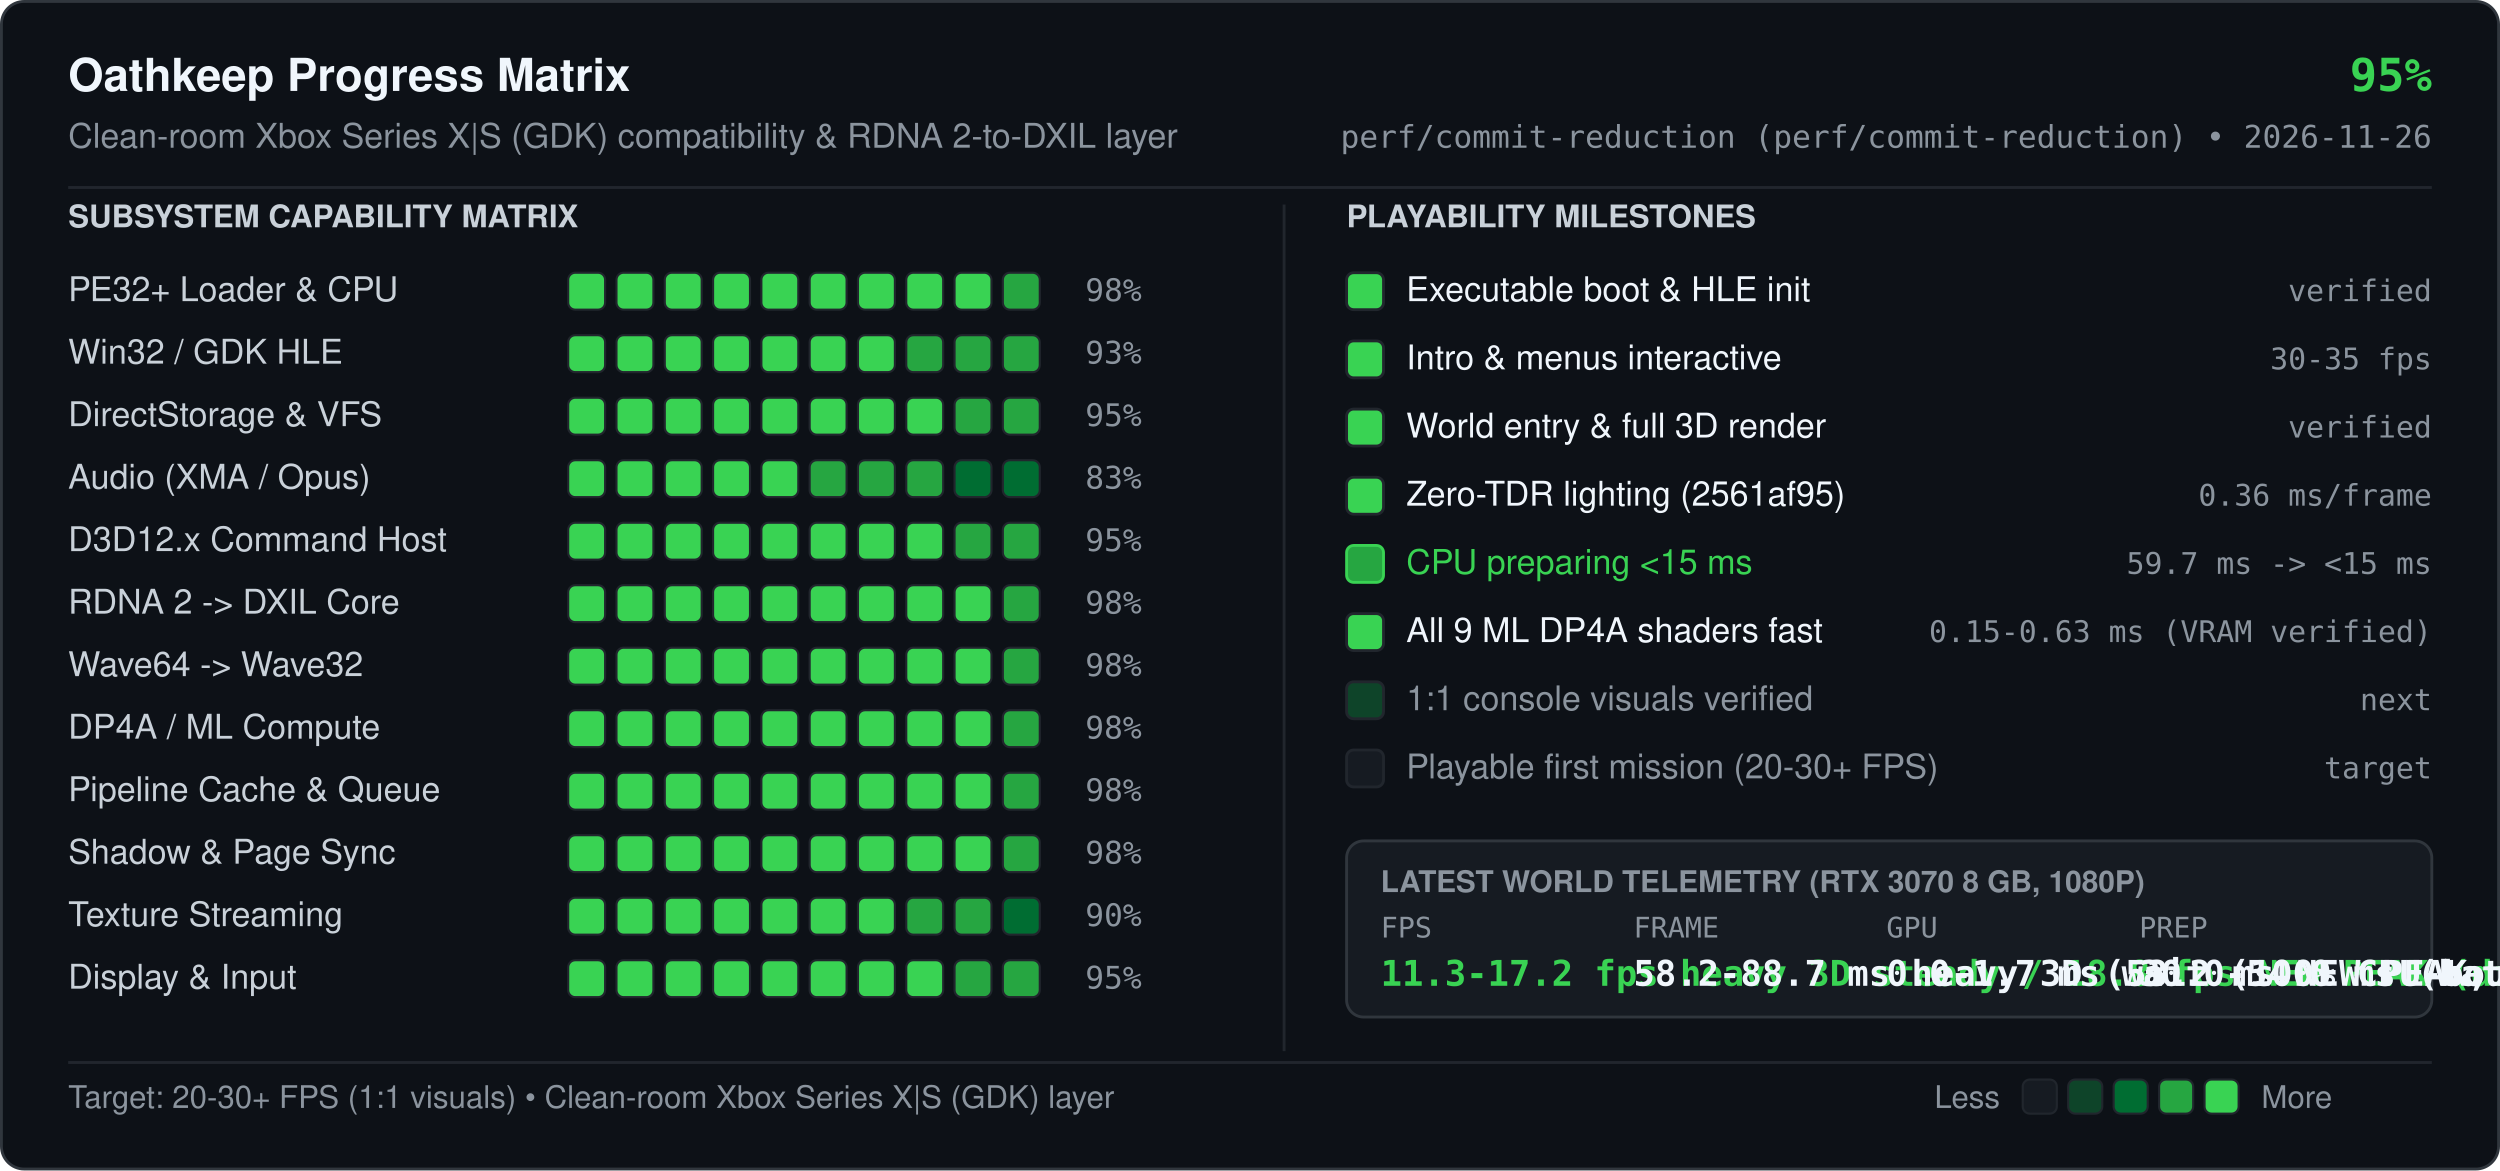
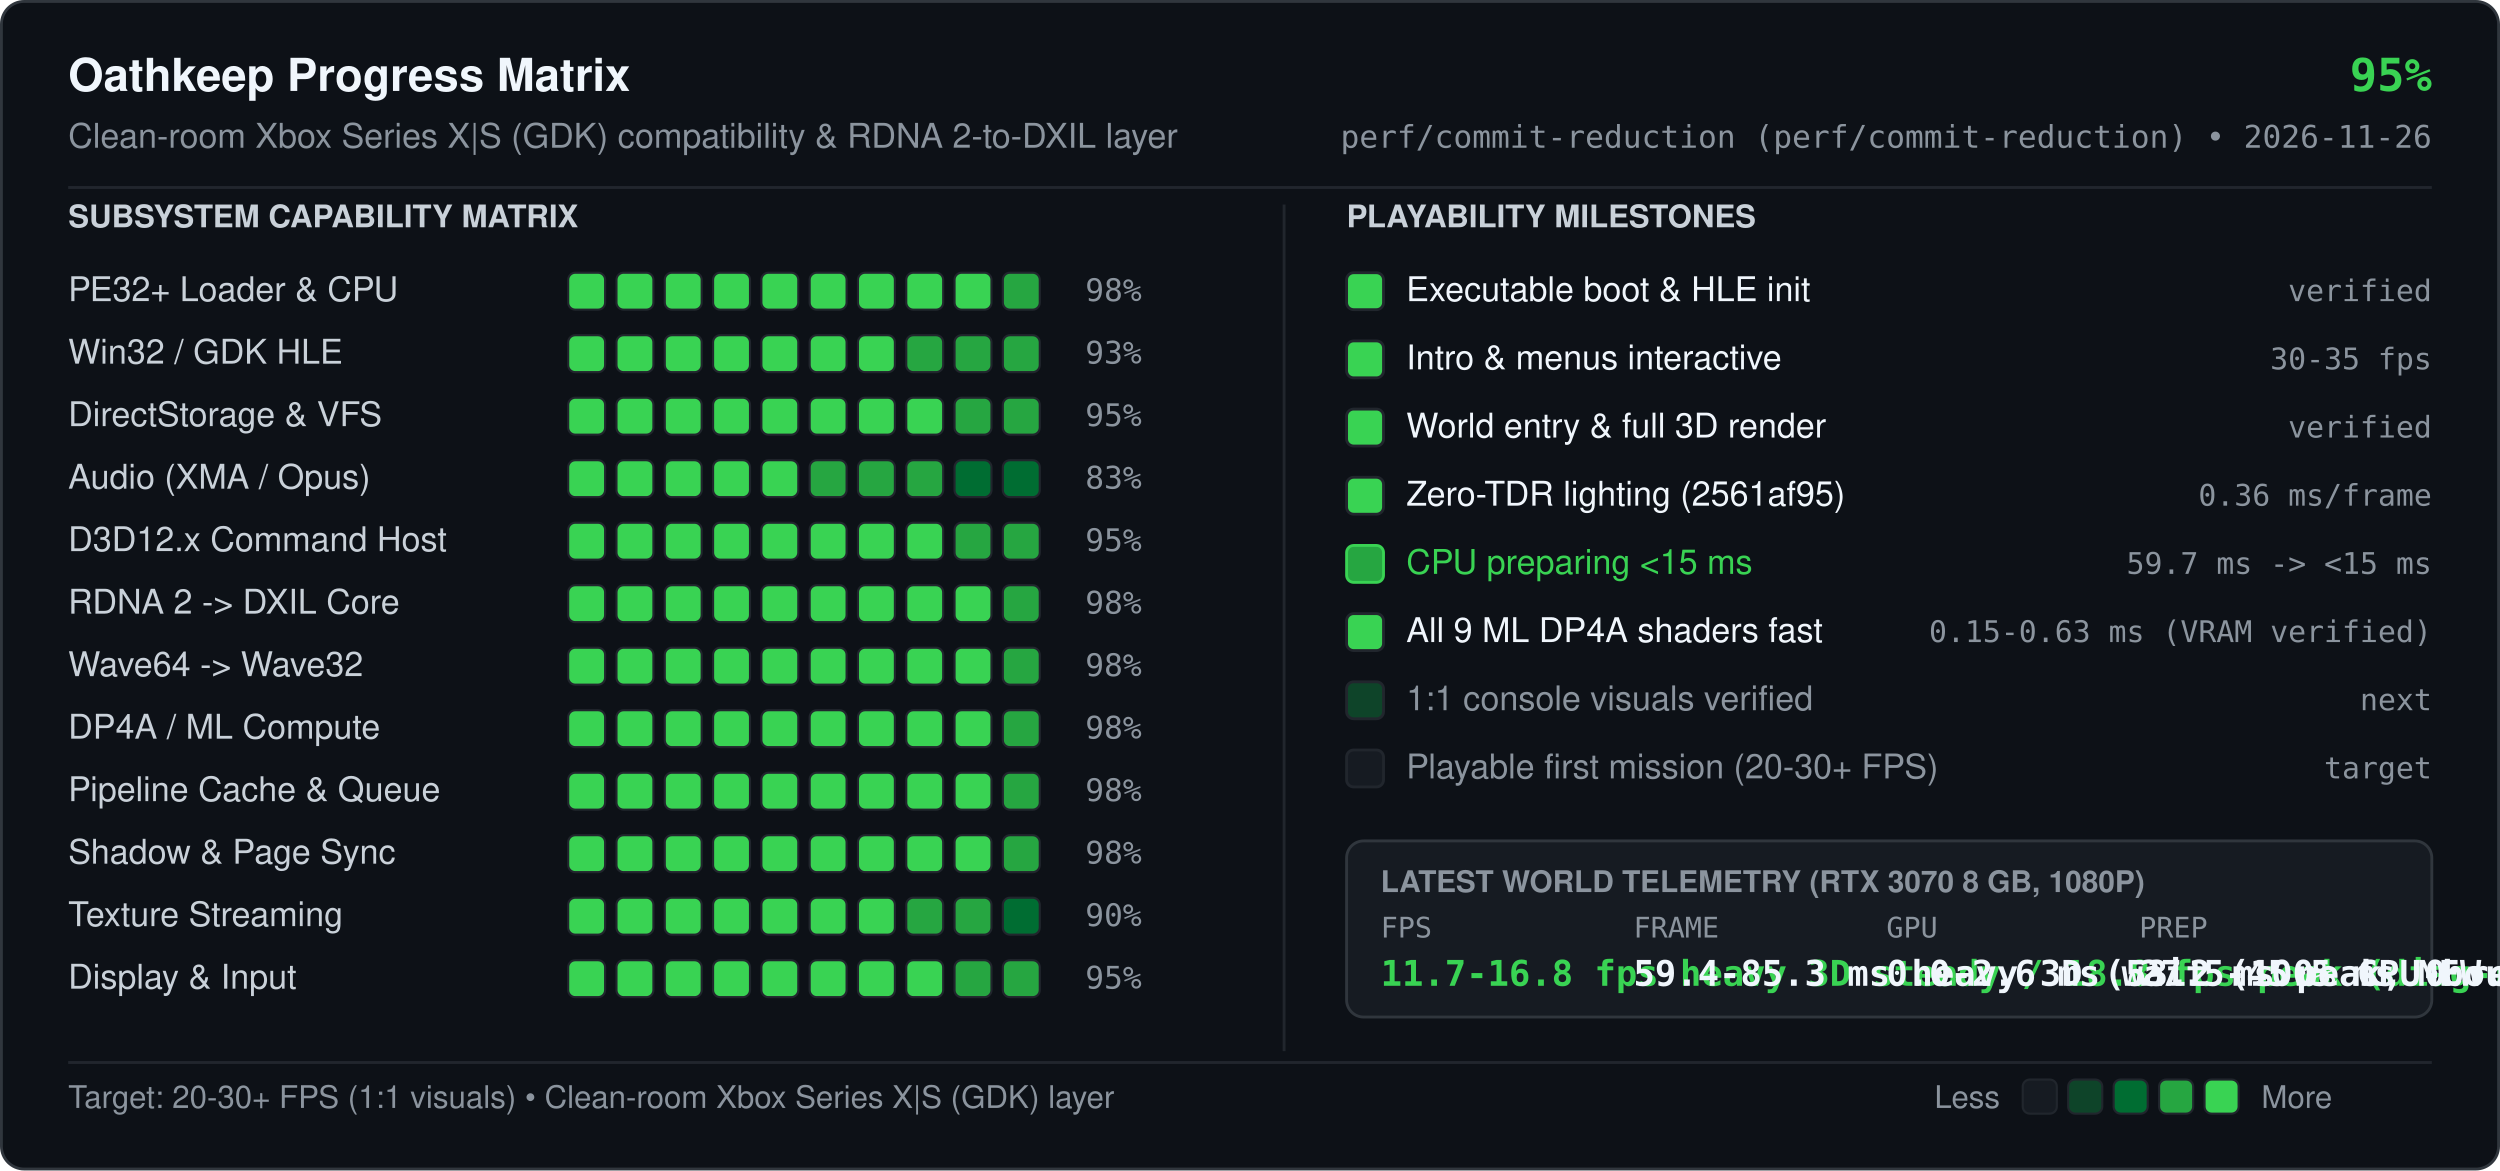
<svg xmlns="http://www.w3.org/2000/svg" width="880" height="412" viewBox="0 0 880 412" role="img" aria-label="Oathkeep Compatibility and Performance Progress">
  <defs>
    <style>text { font-family: -apple-system, BlinkMacSystemFont, 'Segoe UI', Helvetica, Arial, sans-serif; } .mono { font-family: ui-monospace, SFMono-Regular, Menlo, Consolas, monospace; }</style>
  </defs>
  <rect x="0.5" y="0.5" width="879" height="411" rx="8" fill="#0d1117" stroke="#30363d" />
  <text x="24" y="32" fill="#f0f6fc" font-size="16" font-weight="600">Oathkeep Progress Matrix</text>
  <text x="24" y="52" fill="#8b949e" font-size="12">Clean-room Xbox Series X|S (GDK) compatibility &amp; RDNA 2-to-DXIL layer</text>
  <text x="856" y="32" text-anchor="end" fill="#39d353" font-size="16" font-weight="700" class="mono">95%</text>
  <text x="856" y="52" text-anchor="end" fill="#8b949e" font-size="11" class="mono">perf/commit-reduction (perf/commit-reduction) • 2026-11-26</text>
  <line x1="24" y1="66" x2="856" y2="66" stroke="#21262d" />
  <text x="24" y="80" fill="#c9d1d9" font-size="11" font-weight="600">SUBSYSTEM CAPABILITY MATRIX</text>
  <text x="24" y="106" fill="#c9d1d9" font-size="12">PE32+ Loader &amp; CPU</text>
  <rect x="200" y="96" width="13" height="13" rx="2.5" fill="#39d353" stroke="#21262d" stroke-width="0.75" />
  <rect x="217" y="96" width="13" height="13" rx="2.5" fill="#39d353" stroke="#21262d" stroke-width="0.75" />
  <rect x="234" y="96" width="13" height="13" rx="2.5" fill="#39d353" stroke="#21262d" stroke-width="0.75" />
  <rect x="251" y="96" width="13" height="13" rx="2.5" fill="#39d353" stroke="#21262d" stroke-width="0.75" />
  <rect x="268" y="96" width="13" height="13" rx="2.5" fill="#39d353" stroke="#21262d" stroke-width="0.75" />
  <rect x="285" y="96" width="13" height="13" rx="2.5" fill="#39d353" stroke="#21262d" stroke-width="0.75" />
  <rect x="302" y="96" width="13" height="13" rx="2.5" fill="#39d353" stroke="#21262d" stroke-width="0.75" />
  <rect x="319" y="96" width="13" height="13" rx="2.5" fill="#39d353" stroke="#21262d" stroke-width="0.75" />
  <rect x="336" y="96" width="13" height="13" rx="2.5" fill="#39d353" stroke="#21262d" stroke-width="0.75" />
  <rect x="353" y="96" width="13" height="13" rx="2.5" fill="#26a641" stroke="#21262d" stroke-width="0.75" />
  <text x="382" y="106" fill="#8b949e" font-size="11" class="mono"> 98%</text>
  <text x="24" y="128" fill="#c9d1d9" font-size="12">Win32 / GDK HLE</text>
  <rect x="200" y="118" width="13" height="13" rx="2.5" fill="#39d353" stroke="#21262d" stroke-width="0.75" />
  <rect x="217" y="118" width="13" height="13" rx="2.5" fill="#39d353" stroke="#21262d" stroke-width="0.75" />
  <rect x="234" y="118" width="13" height="13" rx="2.5" fill="#39d353" stroke="#21262d" stroke-width="0.75" />
  <rect x="251" y="118" width="13" height="13" rx="2.5" fill="#39d353" stroke="#21262d" stroke-width="0.75" />
  <rect x="268" y="118" width="13" height="13" rx="2.5" fill="#39d353" stroke="#21262d" stroke-width="0.75" />
  <rect x="285" y="118" width="13" height="13" rx="2.5" fill="#39d353" stroke="#21262d" stroke-width="0.75" />
  <rect x="302" y="118" width="13" height="13" rx="2.5" fill="#39d353" stroke="#21262d" stroke-width="0.75" />
  <rect x="319" y="118" width="13" height="13" rx="2.5" fill="#26a641" stroke="#21262d" stroke-width="0.75" />
  <rect x="336" y="118" width="13" height="13" rx="2.5" fill="#26a641" stroke="#21262d" stroke-width="0.75" />
  <rect x="353" y="118" width="13" height="13" rx="2.5" fill="#26a641" stroke="#21262d" stroke-width="0.75" />
  <text x="382" y="128" fill="#8b949e" font-size="11" class="mono"> 93%</text>
  <text x="24" y="150" fill="#c9d1d9" font-size="12">DirectStorage &amp; VFS</text>
  <rect x="200" y="140" width="13" height="13" rx="2.5" fill="#39d353" stroke="#21262d" stroke-width="0.75" />
  <rect x="217" y="140" width="13" height="13" rx="2.5" fill="#39d353" stroke="#21262d" stroke-width="0.75" />
  <rect x="234" y="140" width="13" height="13" rx="2.5" fill="#39d353" stroke="#21262d" stroke-width="0.75" />
  <rect x="251" y="140" width="13" height="13" rx="2.5" fill="#39d353" stroke="#21262d" stroke-width="0.75" />
  <rect x="268" y="140" width="13" height="13" rx="2.5" fill="#39d353" stroke="#21262d" stroke-width="0.75" />
  <rect x="285" y="140" width="13" height="13" rx="2.5" fill="#39d353" stroke="#21262d" stroke-width="0.75" />
  <rect x="302" y="140" width="13" height="13" rx="2.5" fill="#39d353" stroke="#21262d" stroke-width="0.75" />
  <rect x="319" y="140" width="13" height="13" rx="2.5" fill="#39d353" stroke="#21262d" stroke-width="0.75" />
  <rect x="336" y="140" width="13" height="13" rx="2.5" fill="#26a641" stroke="#21262d" stroke-width="0.75" />
  <rect x="353" y="140" width="13" height="13" rx="2.5" fill="#26a641" stroke="#21262d" stroke-width="0.75" />
  <text x="382" y="150" fill="#8b949e" font-size="11" class="mono"> 95%</text>
  <text x="24" y="172" fill="#c9d1d9" font-size="12">Audio (XMA / Opus)</text>
  <rect x="200" y="162" width="13" height="13" rx="2.5" fill="#39d353" stroke="#21262d" stroke-width="0.75" />
  <rect x="217" y="162" width="13" height="13" rx="2.5" fill="#39d353" stroke="#21262d" stroke-width="0.75" />
  <rect x="234" y="162" width="13" height="13" rx="2.5" fill="#39d353" stroke="#21262d" stroke-width="0.75" />
  <rect x="251" y="162" width="13" height="13" rx="2.5" fill="#39d353" stroke="#21262d" stroke-width="0.75" />
  <rect x="268" y="162" width="13" height="13" rx="2.5" fill="#39d353" stroke="#21262d" stroke-width="0.75" />
  <rect x="285" y="162" width="13" height="13" rx="2.5" fill="#26a641" stroke="#21262d" stroke-width="0.75" />
  <rect x="302" y="162" width="13" height="13" rx="2.5" fill="#26a641" stroke="#21262d" stroke-width="0.75" />
  <rect x="319" y="162" width="13" height="13" rx="2.5" fill="#26a641" stroke="#21262d" stroke-width="0.75" />
  <rect x="336" y="162" width="13" height="13" rx="2.5" fill="#006d32" stroke="#21262d" stroke-width="0.75" />
  <rect x="353" y="162" width="13" height="13" rx="2.5" fill="#006d32" stroke="#21262d" stroke-width="0.75" />
  <text x="382" y="172" fill="#8b949e" font-size="11" class="mono"> 83%</text>
  <text x="24" y="194" fill="#c9d1d9" font-size="12">D3D12.x Command Host</text>
  <rect x="200" y="184" width="13" height="13" rx="2.5" fill="#39d353" stroke="#21262d" stroke-width="0.75" />
  <rect x="217" y="184" width="13" height="13" rx="2.5" fill="#39d353" stroke="#21262d" stroke-width="0.75" />
  <rect x="234" y="184" width="13" height="13" rx="2.5" fill="#39d353" stroke="#21262d" stroke-width="0.75" />
  <rect x="251" y="184" width="13" height="13" rx="2.5" fill="#39d353" stroke="#21262d" stroke-width="0.75" />
  <rect x="268" y="184" width="13" height="13" rx="2.5" fill="#39d353" stroke="#21262d" stroke-width="0.75" />
  <rect x="285" y="184" width="13" height="13" rx="2.5" fill="#39d353" stroke="#21262d" stroke-width="0.75" />
  <rect x="302" y="184" width="13" height="13" rx="2.5" fill="#39d353" stroke="#21262d" stroke-width="0.75" />
  <rect x="319" y="184" width="13" height="13" rx="2.5" fill="#39d353" stroke="#21262d" stroke-width="0.75" />
  <rect x="336" y="184" width="13" height="13" rx="2.5" fill="#26a641" stroke="#21262d" stroke-width="0.75" />
  <rect x="353" y="184" width="13" height="13" rx="2.5" fill="#26a641" stroke="#21262d" stroke-width="0.75" />
  <text x="382" y="194" fill="#8b949e" font-size="11" class="mono"> 95%</text>
  <text x="24" y="216" fill="#c9d1d9" font-size="12">RDNA 2 -&gt; DXIL Core</text>
  <rect x="200" y="206" width="13" height="13" rx="2.5" fill="#39d353" stroke="#21262d" stroke-width="0.75" />
  <rect x="217" y="206" width="13" height="13" rx="2.5" fill="#39d353" stroke="#21262d" stroke-width="0.75" />
  <rect x="234" y="206" width="13" height="13" rx="2.5" fill="#39d353" stroke="#21262d" stroke-width="0.75" />
  <rect x="251" y="206" width="13" height="13" rx="2.5" fill="#39d353" stroke="#21262d" stroke-width="0.75" />
  <rect x="268" y="206" width="13" height="13" rx="2.5" fill="#39d353" stroke="#21262d" stroke-width="0.75" />
  <rect x="285" y="206" width="13" height="13" rx="2.5" fill="#39d353" stroke="#21262d" stroke-width="0.75" />
  <rect x="302" y="206" width="13" height="13" rx="2.5" fill="#39d353" stroke="#21262d" stroke-width="0.75" />
  <rect x="319" y="206" width="13" height="13" rx="2.5" fill="#39d353" stroke="#21262d" stroke-width="0.75" />
  <rect x="336" y="206" width="13" height="13" rx="2.5" fill="#39d353" stroke="#21262d" stroke-width="0.75" />
  <rect x="353" y="206" width="13" height="13" rx="2.5" fill="#26a641" stroke="#21262d" stroke-width="0.75" />
  <text x="382" y="216" fill="#8b949e" font-size="11" class="mono"> 98%</text>
  <text x="24" y="238" fill="#c9d1d9" font-size="12">Wave64 -&gt; Wave32</text>
  <rect x="200" y="228" width="13" height="13" rx="2.5" fill="#39d353" stroke="#21262d" stroke-width="0.75" />
  <rect x="217" y="228" width="13" height="13" rx="2.5" fill="#39d353" stroke="#21262d" stroke-width="0.75" />
  <rect x="234" y="228" width="13" height="13" rx="2.5" fill="#39d353" stroke="#21262d" stroke-width="0.75" />
  <rect x="251" y="228" width="13" height="13" rx="2.5" fill="#39d353" stroke="#21262d" stroke-width="0.75" />
  <rect x="268" y="228" width="13" height="13" rx="2.5" fill="#39d353" stroke="#21262d" stroke-width="0.75" />
  <rect x="285" y="228" width="13" height="13" rx="2.5" fill="#39d353" stroke="#21262d" stroke-width="0.75" />
  <rect x="302" y="228" width="13" height="13" rx="2.5" fill="#39d353" stroke="#21262d" stroke-width="0.75" />
  <rect x="319" y="228" width="13" height="13" rx="2.5" fill="#39d353" stroke="#21262d" stroke-width="0.75" />
  <rect x="336" y="228" width="13" height="13" rx="2.5" fill="#39d353" stroke="#21262d" stroke-width="0.75" />
  <rect x="353" y="228" width="13" height="13" rx="2.5" fill="#26a641" stroke="#21262d" stroke-width="0.75" />
  <text x="382" y="238" fill="#8b949e" font-size="11" class="mono"> 98%</text>
  <text x="24" y="260" fill="#c9d1d9" font-size="12">DP4A / ML Compute</text>
  <rect x="200" y="250" width="13" height="13" rx="2.5" fill="#39d353" stroke="#21262d" stroke-width="0.75" />
  <rect x="217" y="250" width="13" height="13" rx="2.5" fill="#39d353" stroke="#21262d" stroke-width="0.75" />
  <rect x="234" y="250" width="13" height="13" rx="2.5" fill="#39d353" stroke="#21262d" stroke-width="0.75" />
  <rect x="251" y="250" width="13" height="13" rx="2.5" fill="#39d353" stroke="#21262d" stroke-width="0.75" />
  <rect x="268" y="250" width="13" height="13" rx="2.5" fill="#39d353" stroke="#21262d" stroke-width="0.75" />
  <rect x="285" y="250" width="13" height="13" rx="2.5" fill="#39d353" stroke="#21262d" stroke-width="0.75" />
  <rect x="302" y="250" width="13" height="13" rx="2.5" fill="#39d353" stroke="#21262d" stroke-width="0.75" />
  <rect x="319" y="250" width="13" height="13" rx="2.5" fill="#39d353" stroke="#21262d" stroke-width="0.75" />
  <rect x="336" y="250" width="13" height="13" rx="2.5" fill="#39d353" stroke="#21262d" stroke-width="0.75" />
  <rect x="353" y="250" width="13" height="13" rx="2.5" fill="#26a641" stroke="#21262d" stroke-width="0.75" />
  <text x="382" y="260" fill="#8b949e" font-size="11" class="mono"> 98%</text>
  <text x="24" y="282" fill="#c9d1d9" font-size="12">Pipeline Cache &amp; Queue</text>
  <rect x="200" y="272" width="13" height="13" rx="2.5" fill="#39d353" stroke="#21262d" stroke-width="0.75" />
  <rect x="217" y="272" width="13" height="13" rx="2.5" fill="#39d353" stroke="#21262d" stroke-width="0.75" />
  <rect x="234" y="272" width="13" height="13" rx="2.5" fill="#39d353" stroke="#21262d" stroke-width="0.75" />
  <rect x="251" y="272" width="13" height="13" rx="2.5" fill="#39d353" stroke="#21262d" stroke-width="0.75" />
  <rect x="268" y="272" width="13" height="13" rx="2.5" fill="#39d353" stroke="#21262d" stroke-width="0.75" />
  <rect x="285" y="272" width="13" height="13" rx="2.5" fill="#39d353" stroke="#21262d" stroke-width="0.75" />
  <rect x="302" y="272" width="13" height="13" rx="2.5" fill="#39d353" stroke="#21262d" stroke-width="0.75" />
  <rect x="319" y="272" width="13" height="13" rx="2.5" fill="#39d353" stroke="#21262d" stroke-width="0.75" />
  <rect x="336" y="272" width="13" height="13" rx="2.5" fill="#39d353" stroke="#21262d" stroke-width="0.75" />
  <rect x="353" y="272" width="13" height="13" rx="2.5" fill="#26a641" stroke="#21262d" stroke-width="0.75" />
  <text x="382" y="282" fill="#8b949e" font-size="11" class="mono"> 98%</text>
  <text x="24" y="304" fill="#c9d1d9" font-size="12">Shadow &amp; Page Sync</text>
  <rect x="200" y="294" width="13" height="13" rx="2.5" fill="#39d353" stroke="#21262d" stroke-width="0.75" />
  <rect x="217" y="294" width="13" height="13" rx="2.5" fill="#39d353" stroke="#21262d" stroke-width="0.75" />
  <rect x="234" y="294" width="13" height="13" rx="2.5" fill="#39d353" stroke="#21262d" stroke-width="0.75" />
  <rect x="251" y="294" width="13" height="13" rx="2.5" fill="#39d353" stroke="#21262d" stroke-width="0.75" />
  <rect x="268" y="294" width="13" height="13" rx="2.5" fill="#39d353" stroke="#21262d" stroke-width="0.75" />
  <rect x="285" y="294" width="13" height="13" rx="2.5" fill="#39d353" stroke="#21262d" stroke-width="0.75" />
  <rect x="302" y="294" width="13" height="13" rx="2.5" fill="#39d353" stroke="#21262d" stroke-width="0.75" />
  <rect x="319" y="294" width="13" height="13" rx="2.5" fill="#39d353" stroke="#21262d" stroke-width="0.75" />
  <rect x="336" y="294" width="13" height="13" rx="2.5" fill="#39d353" stroke="#21262d" stroke-width="0.75" />
  <rect x="353" y="294" width="13" height="13" rx="2.5" fill="#26a641" stroke="#21262d" stroke-width="0.75" />
  <text x="382" y="304" fill="#8b949e" font-size="11" class="mono"> 98%</text>
  <text x="24" y="326" fill="#c9d1d9" font-size="12">Texture Streaming</text>
  <rect x="200" y="316" width="13" height="13" rx="2.5" fill="#39d353" stroke="#21262d" stroke-width="0.75" />
  <rect x="217" y="316" width="13" height="13" rx="2.5" fill="#39d353" stroke="#21262d" stroke-width="0.75" />
  <rect x="234" y="316" width="13" height="13" rx="2.5" fill="#39d353" stroke="#21262d" stroke-width="0.75" />
  <rect x="251" y="316" width="13" height="13" rx="2.5" fill="#39d353" stroke="#21262d" stroke-width="0.75" />
  <rect x="268" y="316" width="13" height="13" rx="2.5" fill="#39d353" stroke="#21262d" stroke-width="0.75" />
  <rect x="285" y="316" width="13" height="13" rx="2.5" fill="#39d353" stroke="#21262d" stroke-width="0.75" />
  <rect x="302" y="316" width="13" height="13" rx="2.5" fill="#39d353" stroke="#21262d" stroke-width="0.75" />
  <rect x="319" y="316" width="13" height="13" rx="2.5" fill="#26a641" stroke="#21262d" stroke-width="0.75" />
  <rect x="336" y="316" width="13" height="13" rx="2.5" fill="#26a641" stroke="#21262d" stroke-width="0.75" />
  <rect x="353" y="316" width="13" height="13" rx="2.5" fill="#006d32" stroke="#21262d" stroke-width="0.75" />
  <text x="382" y="326" fill="#8b949e" font-size="11" class="mono"> 90%</text>
  <text x="24" y="348" fill="#c9d1d9" font-size="12">Display &amp; Input</text>
  <rect x="200" y="338" width="13" height="13" rx="2.5" fill="#39d353" stroke="#21262d" stroke-width="0.75" />
  <rect x="217" y="338" width="13" height="13" rx="2.5" fill="#39d353" stroke="#21262d" stroke-width="0.75" />
  <rect x="234" y="338" width="13" height="13" rx="2.5" fill="#39d353" stroke="#21262d" stroke-width="0.75" />
  <rect x="251" y="338" width="13" height="13" rx="2.5" fill="#39d353" stroke="#21262d" stroke-width="0.75" />
  <rect x="268" y="338" width="13" height="13" rx="2.5" fill="#39d353" stroke="#21262d" stroke-width="0.75" />
  <rect x="285" y="338" width="13" height="13" rx="2.5" fill="#39d353" stroke="#21262d" stroke-width="0.75" />
  <rect x="302" y="338" width="13" height="13" rx="2.5" fill="#39d353" stroke="#21262d" stroke-width="0.75" />
  <rect x="319" y="338" width="13" height="13" rx="2.5" fill="#39d353" stroke="#21262d" stroke-width="0.75" />
  <rect x="336" y="338" width="13" height="13" rx="2.5" fill="#26a641" stroke="#21262d" stroke-width="0.75" />
  <rect x="353" y="338" width="13" height="13" rx="2.5" fill="#26a641" stroke="#21262d" stroke-width="0.75" />
  <text x="382" y="348" fill="#8b949e" font-size="11" class="mono"> 95%</text>
  <line x1="452" y1="72" x2="452" y2="370" stroke="#21262d" />
  <text x="474" y="80" fill="#c9d1d9" font-size="11" font-weight="600">PLAYABILITY MILESTONES</text>
  <rect x="474" y="96" width="13" height="13" rx="2.5" fill="#39d353" stroke="#21262d" stroke-width="1" />
  <text x="495" y="106" fill="#f0f6fc" font-size="12" font-weight="500">Executable boot &amp; HLE init</text>
  <text x="856" y="106" text-anchor="end" fill="#8b949e" font-size="10.5" class="mono">verified</text>
  <rect x="474" y="120" width="13" height="13" rx="2.5" fill="#39d353" stroke="#21262d" stroke-width="1" />
  <text x="495" y="130" fill="#f0f6fc" font-size="12" font-weight="500">Intro &amp; menus interactive</text>
  <text x="856" y="130" text-anchor="end" fill="#8b949e" font-size="10.5" class="mono">30-35 fps</text>
  <rect x="474" y="144" width="13" height="13" rx="2.5" fill="#39d353" stroke="#21262d" stroke-width="1" />
  <text x="495" y="154" fill="#f0f6fc" font-size="12" font-weight="500">World entry &amp; full 3D render</text>
  <text x="856" y="154" text-anchor="end" fill="#8b949e" font-size="10.5" class="mono">verified</text>
  <rect x="474" y="168" width="13" height="13" rx="2.5" fill="#39d353" stroke="#21262d" stroke-width="1" />
  <text x="495" y="178" fill="#f0f6fc" font-size="12" font-weight="500">Zero-TDR lighting (2561af95)</text>
  <text x="856" y="178" text-anchor="end" fill="#8b949e" font-size="10.5" class="mono">0.36 ms/frame</text>
  <rect x="474" y="192" width="13" height="13" rx="2.5" fill="#26a641" stroke="#39d353" stroke-width="1" />
  <text x="495" y="202" fill="#39d353" font-size="12" font-weight="500">CPU preparing &lt;15 ms</text>
  <text x="856" y="202" text-anchor="end" fill="#8b949e" font-size="10.5" class="mono">59.7 ms -&gt; &lt;15 ms</text>
  <rect x="474" y="216" width="13" height="13" rx="2.5" fill="#39d353" stroke="#21262d" stroke-width="1" />
  <text x="495" y="226" fill="#f0f6fc" font-size="12" font-weight="500">All 9 ML DP4A shaders fast</text>
  <text x="856" y="226" text-anchor="end" fill="#8b949e" font-size="10.5" class="mono">0.15-0.63 ms (VRAM verified)</text>
  <rect x="474" y="240" width="13" height="13" rx="2.5" fill="#0e4429" stroke="#21262d" stroke-width="1" />
  <text x="495" y="250" fill="#8b949e" font-size="12" font-weight="500">1:1 console visuals verified</text>
  <text x="856" y="250" text-anchor="end" fill="#8b949e" font-size="10.5" class="mono">next</text>
  <rect x="474" y="264" width="13" height="13" rx="2.5" fill="#161b22" stroke="#21262d" stroke-width="1" />
  <text x="495" y="274" fill="#8b949e" font-size="12" font-weight="500">Playable first mission (20-30+ FPS)</text>
  <text x="856" y="274" text-anchor="end" fill="#8b949e" font-size="10.5" class="mono">target</text>
  <rect x="474" y="296" width="382" height="62" rx="6" fill="#161b22" stroke="#30363d" />
  <text x="486" y="314" fill="#8b949e" font-size="10.5" font-weight="600">LATEST WORLD TELEMETRY (RTX 3070 8 GB, 1080P)</text>
  <text x="486" y="330" fill="#8b949e" font-size="10" class="mono">FPS</text>
-   <text x="486" y="347" fill="#39d353" font-size="12.5" font-weight="600" class="mono">11.3-17.2 fps heavy 3D steady / 18.8 fps NEW PEAK (diag-run93: Fix AB1-AB4 clean 135.6s at default 512 KiB; pre_prep sweep 0.43-1.72 ms, make_at cbv -50% to 4.0-7.9 ms, 0 hangs/TDRs/refusals)</text>
+   <text x="486" y="347" fill="#39d353" font-size="12.5" font-weight="600" class="mono">11.7-16.8 fps heavy 3D steady / 18.8 fps peak (diag-run94: Fix AC1-AC4 clean 130.3s; sweep -85% to 0.08-0.60 ms, guards -55% to 4.6-15.3 ms, alias_apply -65% to 1.19-5.21 ms, make_at miss -50%, new low 27.5 ms preparing, 0 hangs/TDRs/refusals)</text>
  <text x="575" y="330" fill="#8b949e" font-size="10" class="mono">FRAME</text>
-   <text x="575" y="347" fill="#f0f6fc" font-size="12.5" font-weight="600" class="mono">58.2-88.7 ms heavy 3D (53.2 ms NEW PEAK, 0 refused dynamic slots, 0 crashes/TDRs, 0.0-1.7 ms GPU wait)</text>
+   <text x="575" y="347" fill="#f0f6fc" font-size="12.5" font-weight="600" class="mono">59.4-85.3 ms heavy 3D (53.2 ms peak, 0 refused dynamic slots, 0 crashes/TDRs, 0.0-2.6 ms GPU wait)</text>
  <text x="664" y="330" fill="#8b949e" font-size="10" class="mono">GPU</text>
-   <text x="664" y="347" fill="#f0f6fc" font-size="12.5" font-weight="600" class="mono">0.0-1.7 ms wait (100% CPU-bound across 5 recording threads + submit preparing)</text>
+   <text x="664" y="347" fill="#f0f6fc" font-size="12.5" font-weight="600" class="mono">0.0-2.6 ms wait (100% CPU-bound: preparing 27.5-45.5 ms + card copy-back 12.0-18.1 ms + post-present 10.8-13.7 ms)</text>
  <text x="753" y="330" fill="#8b949e" font-size="10" class="mono">PREP</text>
-   <text x="753" y="347" fill="#f0f6fc" font-size="12.5" font-weight="600" class="mono">30.0-54.0 ms (batch_flush 14.5-27.1 ms, guards 10.9-26.4 ms, stale 4.2-7.6 ms, sweep 0.43-1.72 ms)</text>
+   <text x="753" y="347" fill="#f0f6fc" font-size="12.5" font-weight="600" class="mono">27.5-45.5 ms NEW LOW (batch_flush 14.5-24.8 ms, guards 4.6-15.3 ms, stale 4.2-8.5 ms, sweep 0.08-0.60 ms)</text>
  <line x1="24" y1="374" x2="856" y2="374" stroke="#21262d" />
  <text x="24" y="390" fill="#8b949e" font-size="11">Target: 20-30+ FPS (1:1 visuals) • Clean-room Xbox Series X|S (GDK) layer</text>
  <text x="704" y="390" text-anchor="end" fill="#8b949e" font-size="11">Less</text>
  <rect x="712" y="380" width="12" height="12" rx="2.5" fill="#161b22" stroke="#21262d" stroke-width="0.75" />
  <rect x="728" y="380" width="12" height="12" rx="2.5" fill="#0e4429" stroke="#21262d" stroke-width="0.75" />
  <rect x="744" y="380" width="12" height="12" rx="2.5" fill="#006d32" stroke="#21262d" stroke-width="0.75" />
  <rect x="760" y="380" width="12" height="12" rx="2.5" fill="#26a641" stroke="#21262d" stroke-width="0.75" />
  <rect x="776" y="380" width="12" height="12" rx="2.5" fill="#39d353" stroke="#21262d" stroke-width="0.75" />
  <text x="796" y="390" fill="#8b949e" font-size="11">More</text>
</svg>
